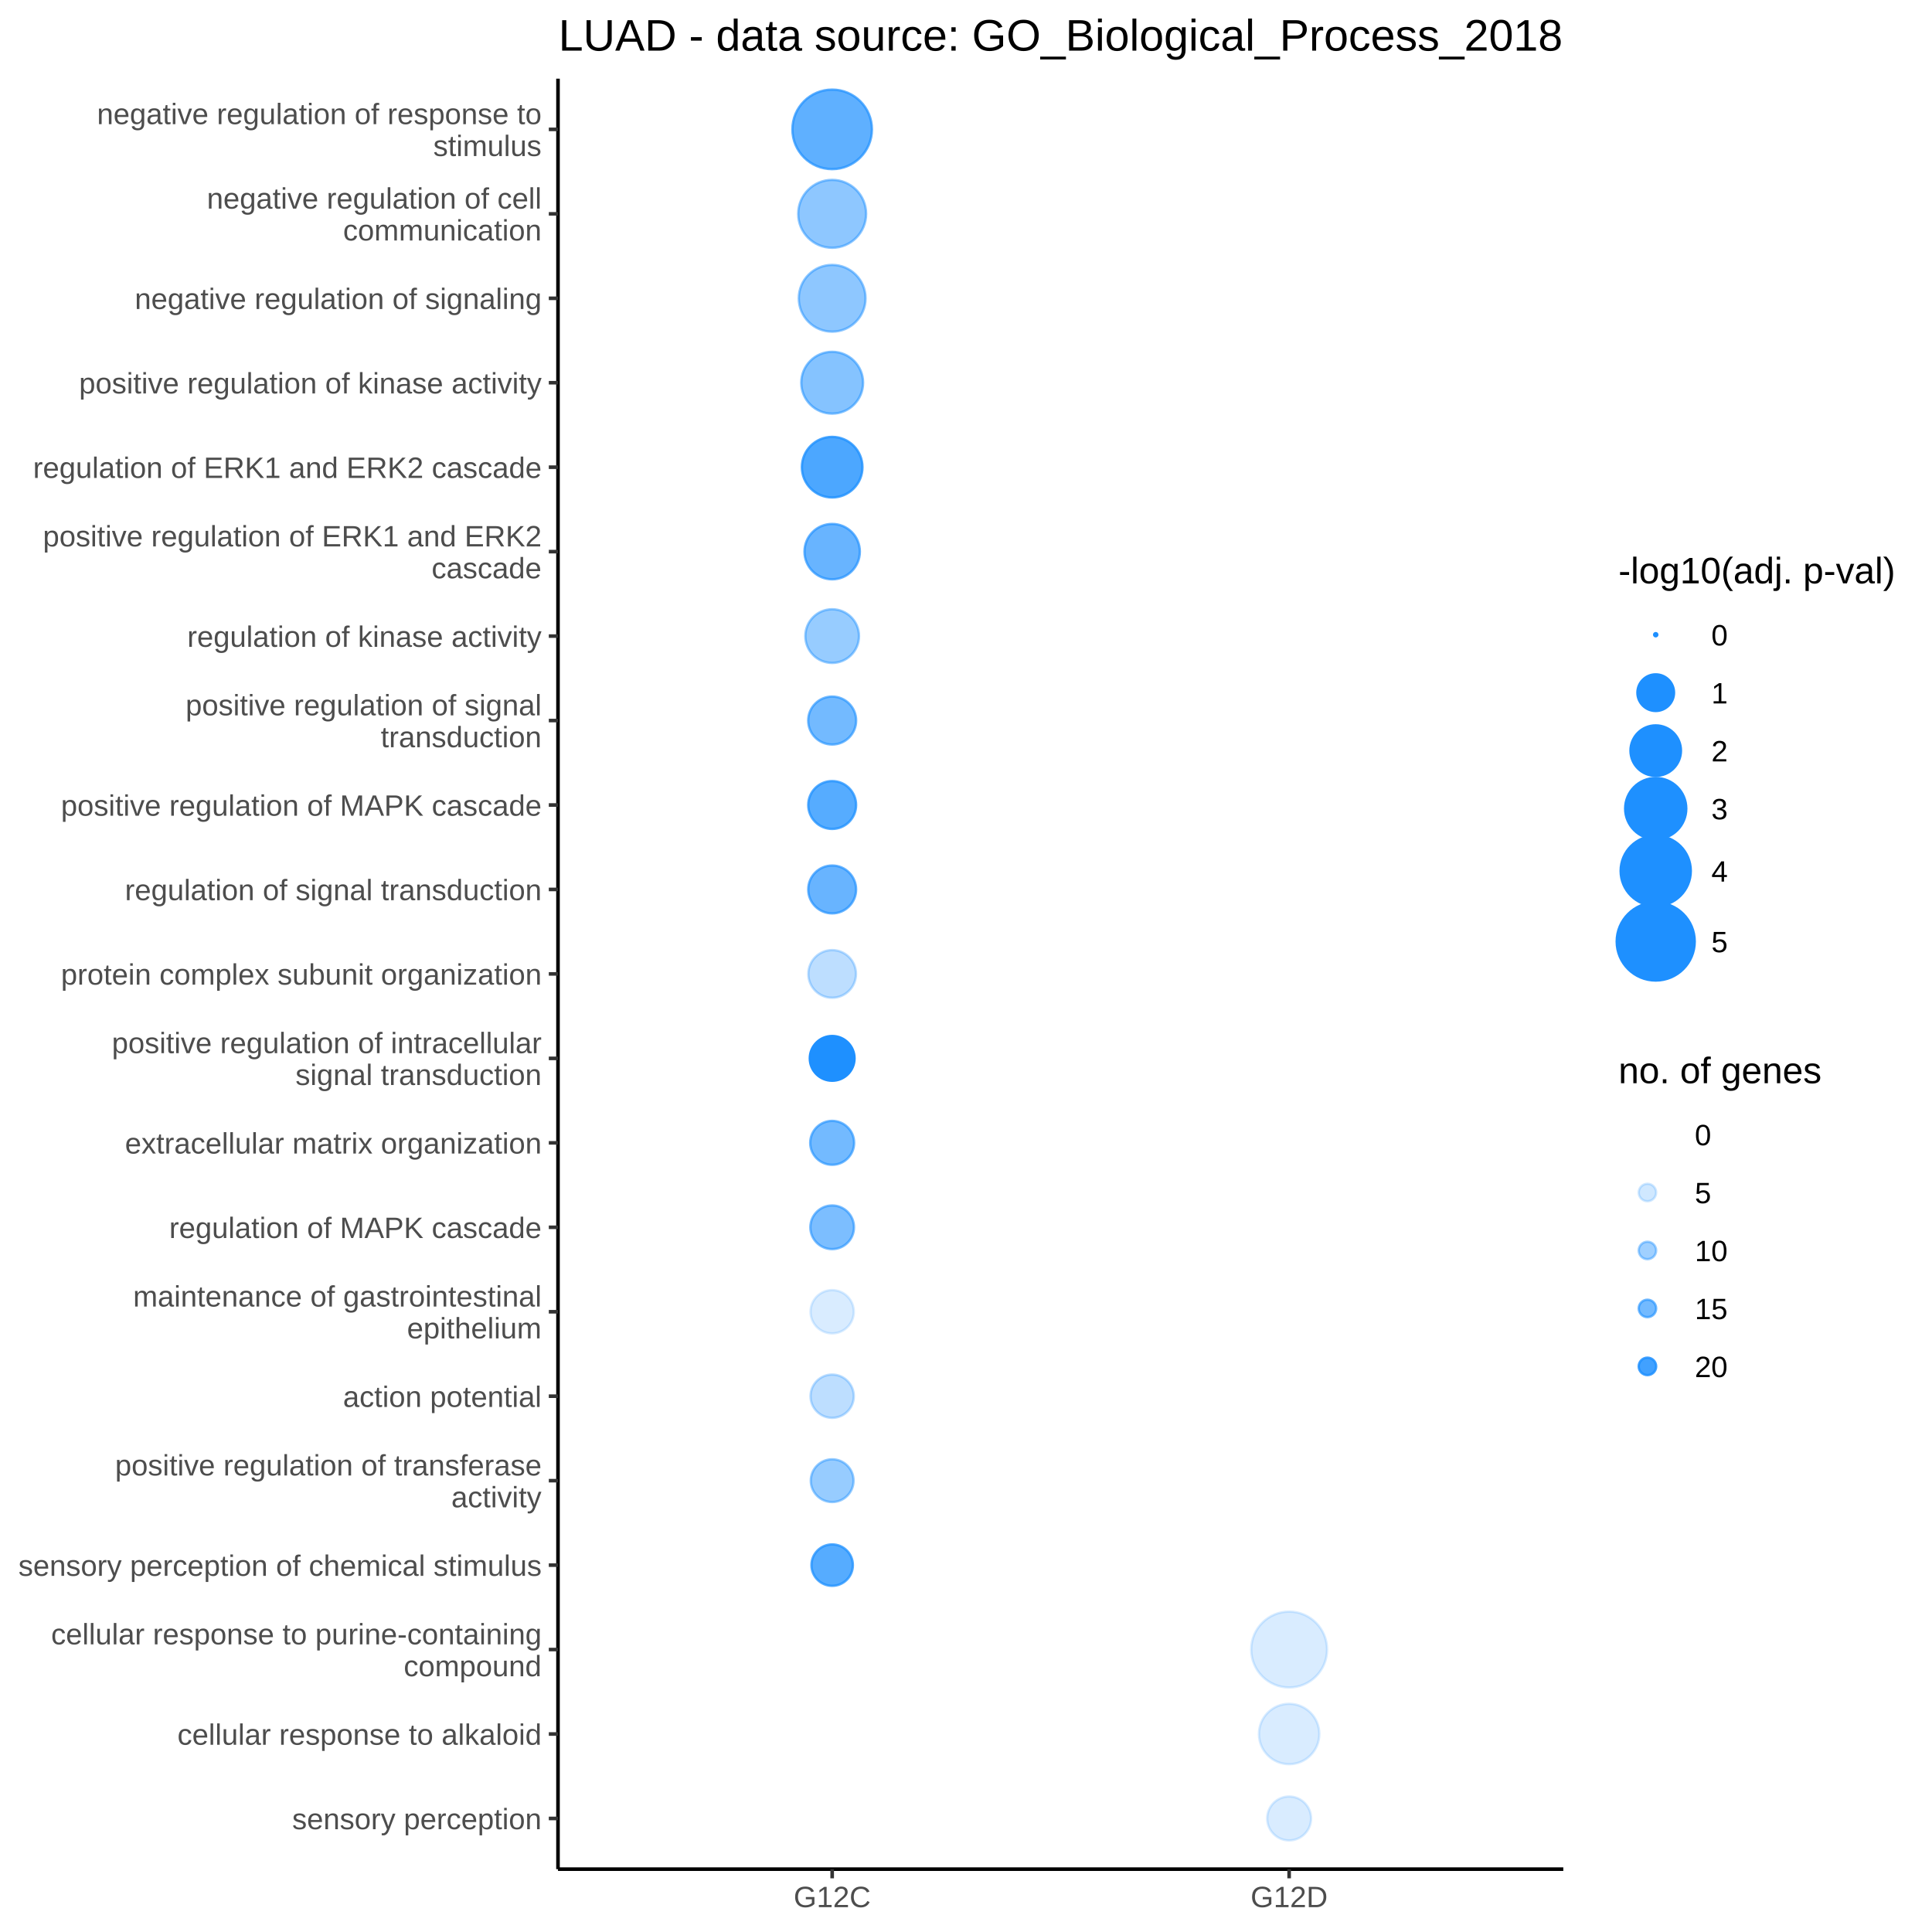
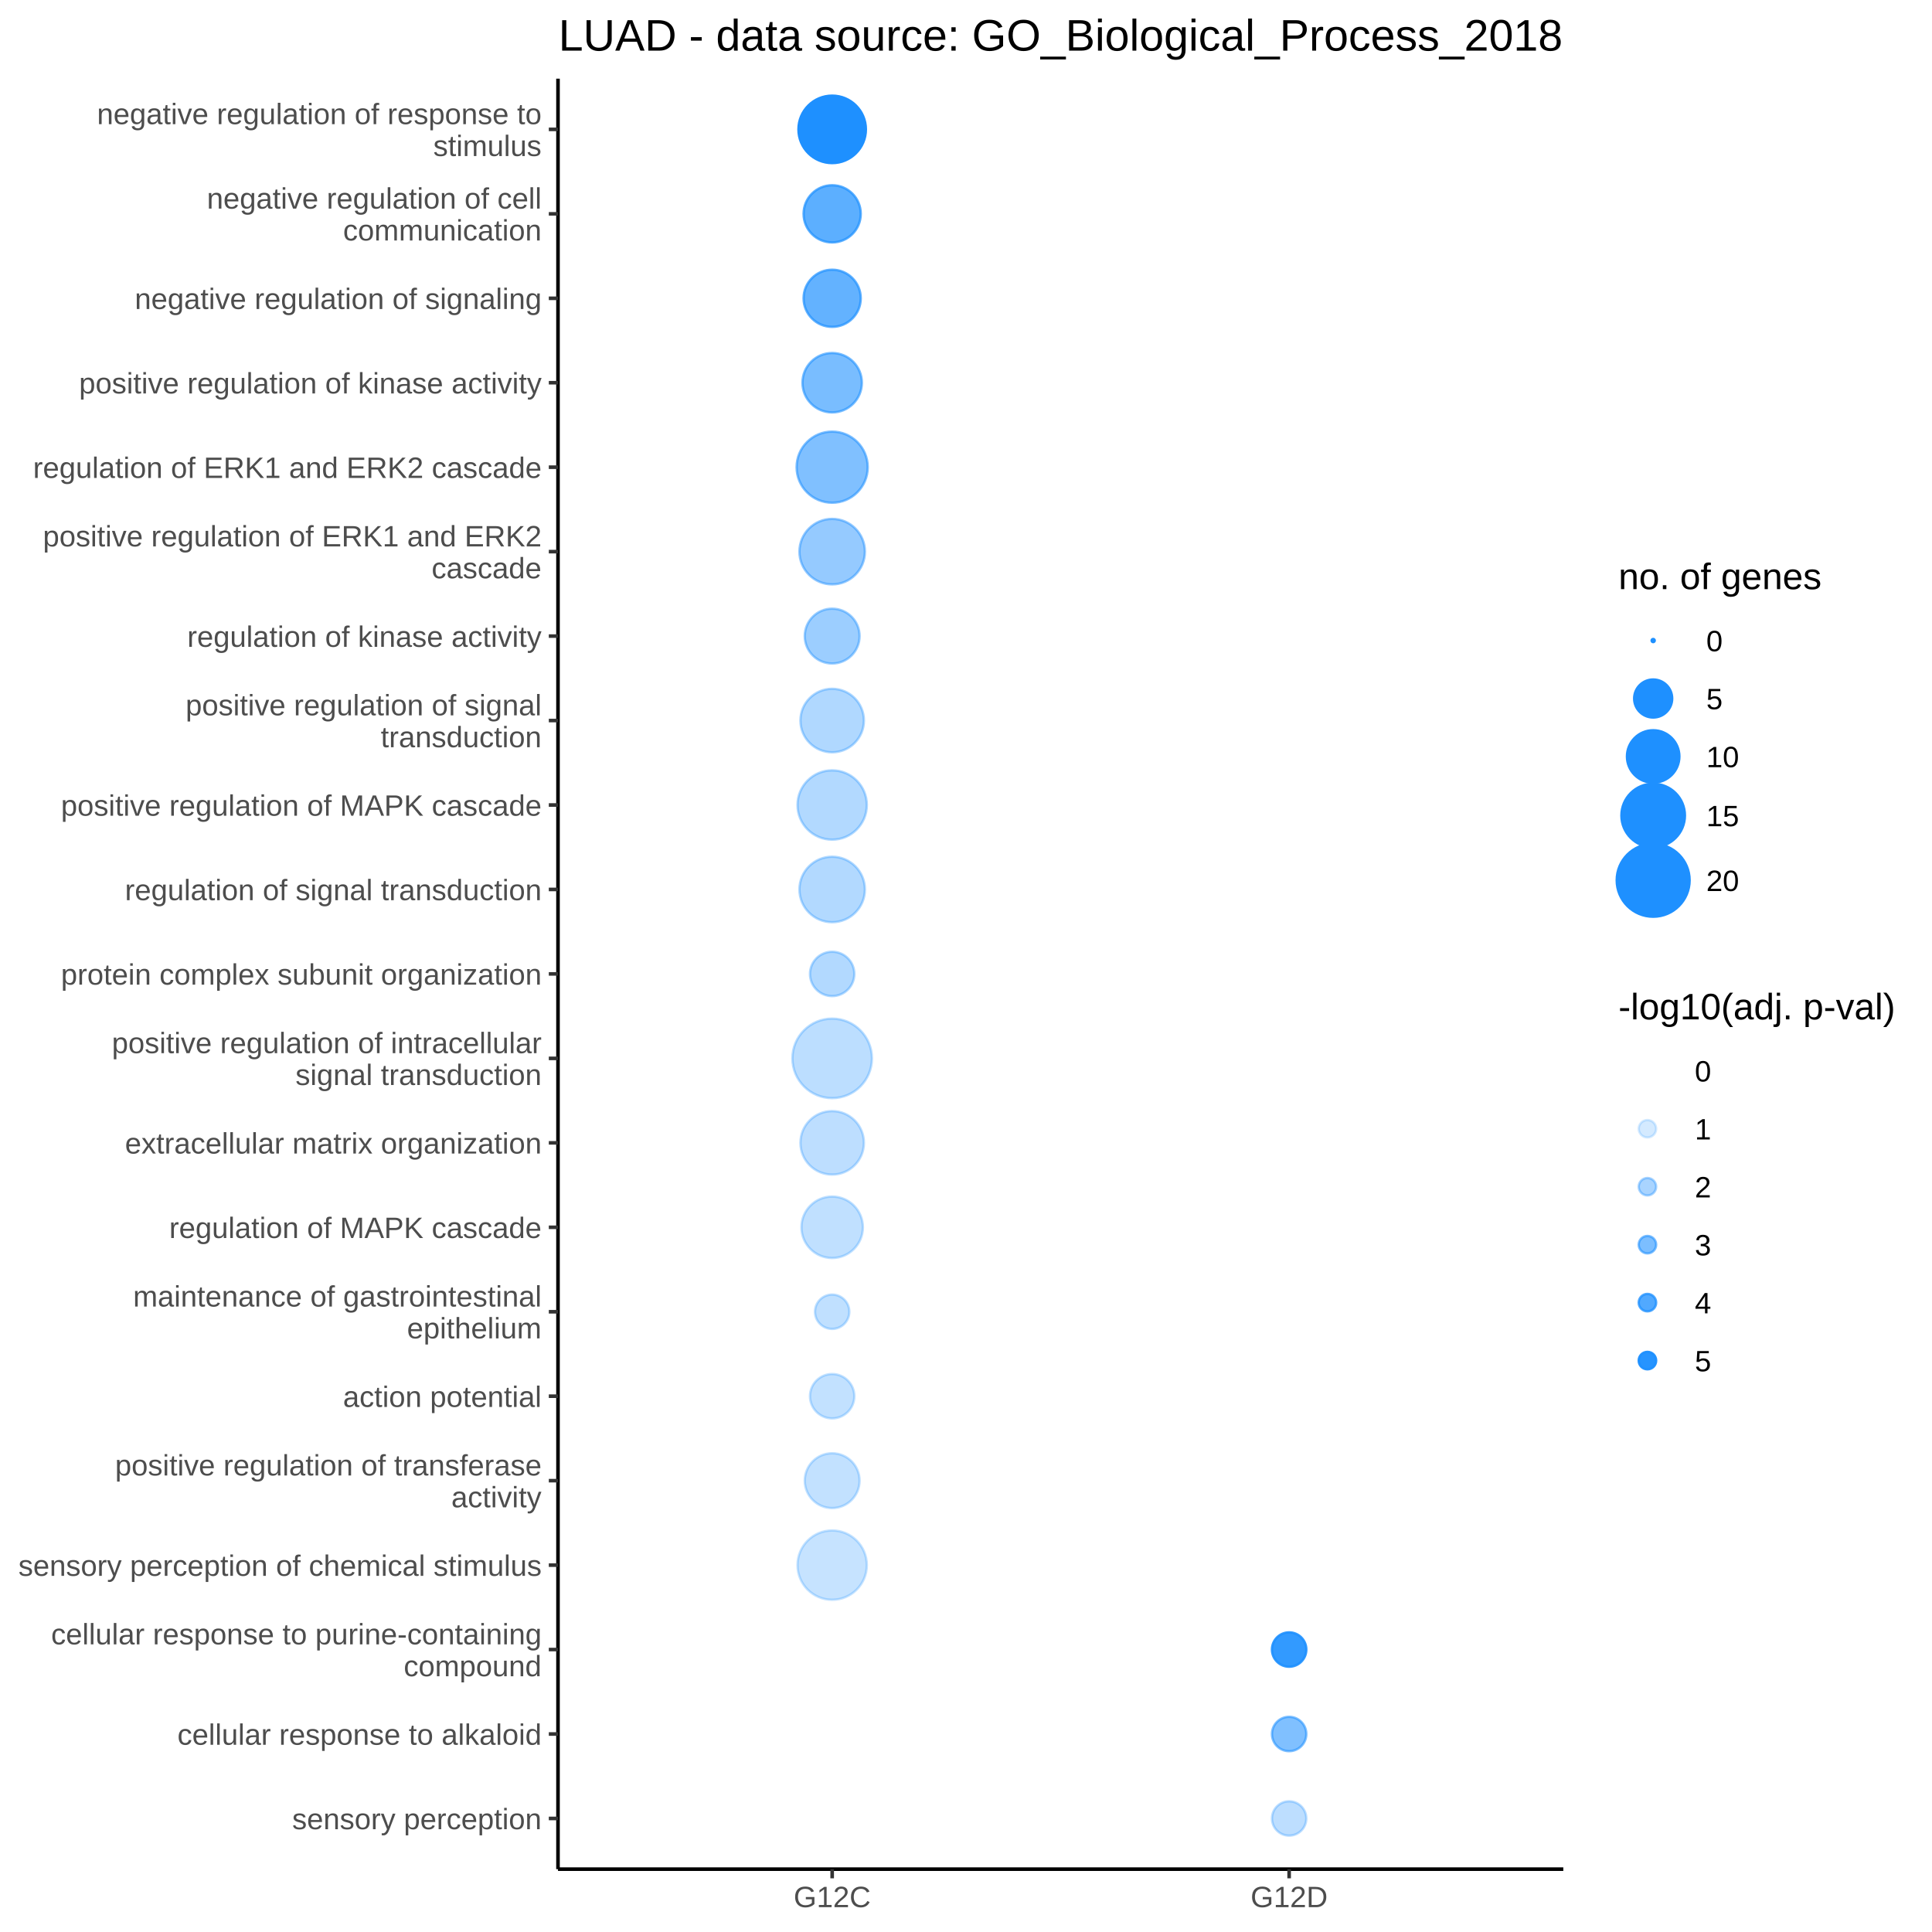
<svg xmlns="http://www.w3.org/2000/svg" viewBox="0 0 576.00 576.00">
  <defs>
    <style type="text/css">
    line, polyline, polygon, path, rect, circle {
      fill: none;
      stroke: #000000;
      stroke-linecap: round;
      stroke-linejoin: round;
      stroke-miterlimit: 10.00;
    }
  </style>
  </defs>
  <rect width="100%" height="100%" style="stroke: none; fill: #FFFFFF;" />
  <rect x="0.00" y="0.00" width="576.00" height="576.00" style="stroke-width: 1.07; stroke: #FFFFFF; fill: #FFFFFF;" />
  <defs>
    <clipPath id="cpMTY2LjM2fDQ2Ni4wOHw1NTcuMjZ8MjMuNDY=">
      <rect x="166.36" y="23.46" width="299.72" height="533.80" />
    </clipPath>
  </defs>
  <rect x="166.36" y="23.46" width="299.72" height="533.80" style="stroke-width: 1.07; stroke: none; fill: #FFFFFF;" clip-path="url(#cpMTY2LjM2fDQ2Ni4wOHw1NTcuMjZ8MjMuNDY=)" />
-   <circle cx="248.10" cy="416.26" r="4.84pt" style="stroke-width: 0.71; stroke: #1E90FF; stroke-opacity: 0.29; fill: #1E90FF; fill-opacity: 0.29;" clip-path="url(#cpMTY2LjM2fDQ2Ni4wOHw1NTcuMjZ8MjMuNDY=)" />
+   <circle cx="248.10" cy="416.26" r="4.96pt" style="stroke-width: 0.71; stroke: #1E90FF; stroke-opacity: 0.27; fill: #1E90FF; fill-opacity: 0.27;" clip-path="url(#cpMTY2LjM2fDQ2Ni4wOHw1NTcuMjZ8MjMuNDY=)" />
  <circle cx="248.10" cy="516.97" r="0.35pt" style="stroke-width: 0.71; stroke: none;" clip-path="url(#cpMTY2LjM2fDQ2Ni4wOHw1NTcuMjZ8MjMuNDY=)" />
  <circle cx="248.10" cy="491.79" r="0.35pt" style="stroke-width: 0.71; stroke: none;" clip-path="url(#cpMTY2LjM2fDQ2Ni4wOHw1NTcuMjZ8MjMuNDY=)" />
-   <circle cx="248.10" cy="340.72" r="4.91pt" style="stroke-width: 0.71; stroke: #1E90FF; stroke-opacity: 0.62; fill: #1E90FF; fill-opacity: 0.62;" clip-path="url(#cpMTY2LjM2fDQ2Ni4wOHw1NTcuMjZ8MjMuNDY=)" />
-   <circle cx="248.10" cy="391.08" r="4.84pt" style="stroke-width: 0.71; stroke: #1E90FF; stroke-opacity: 0.17; fill: #1E90FF; fill-opacity: 0.17;" clip-path="url(#cpMTY2LjM2fDQ2Ni4wOHw1NTcuMjZ8MjMuNDY=)" />
-   <circle cx="248.10" cy="63.75" r="7.59pt" style="stroke-width: 0.71; stroke: #1E90FF; stroke-opacity: 0.50; fill: #1E90FF; fill-opacity: 0.50;" clip-path="url(#cpMTY2LjM2fDQ2Ni4wOHw1NTcuMjZ8MjMuNDY=)" />
-   <circle cx="248.10" cy="38.57" r="8.89pt" style="stroke-width: 0.71; stroke: #1E90FF; stroke-opacity: 0.71; fill: #1E90FF; fill-opacity: 0.71;" clip-path="url(#cpMTY2LjM2fDQ2Ni4wOHw1NTcuMjZ8MjMuNDY=)" />
-   <circle cx="248.10" cy="88.93" r="7.46pt" style="stroke-width: 0.71; stroke: #1E90FF; stroke-opacity: 0.50; fill: #1E90FF; fill-opacity: 0.50;" clip-path="url(#cpMTY2LjM2fDQ2Ni4wOHw1NTcuMjZ8MjMuNDY=)" />
-   <circle cx="248.10" cy="164.46" r="6.19pt" style="stroke-width: 0.71; stroke: #1E90FF; stroke-opacity: 0.67; fill: #1E90FF; fill-opacity: 0.67;" clip-path="url(#cpMTY2LjM2fDQ2Ni4wOHw1NTcuMjZ8MjMuNDY=)" />
-   <circle cx="248.10" cy="315.54" r="5.00pt" style="stroke-width: 0.71; stroke: #1E90FF; fill: #1E90FF;" clip-path="url(#cpMTY2LjM2fDQ2Ni4wOHw1NTcuMjZ8MjMuNDY=)" />
-   <circle cx="248.10" cy="114.10" r="6.91pt" style="stroke-width: 0.71; stroke: #1E90FF; stroke-opacity: 0.54; fill: #1E90FF; fill-opacity: 0.54;" clip-path="url(#cpMTY2LjM2fDQ2Ni4wOHw1NTcuMjZ8MjMuNDY=)" />
-   <circle cx="248.10" cy="240.00" r="5.35pt" style="stroke-width: 0.71; stroke: #1E90FF; stroke-opacity: 0.75; fill: #1E90FF; fill-opacity: 0.75;" clip-path="url(#cpMTY2LjM2fDQ2Ni4wOHw1NTcuMjZ8MjMuNDY=)" />
-   <circle cx="248.10" cy="214.82" r="5.36pt" style="stroke-width: 0.71; stroke: #1E90FF; stroke-opacity: 0.62; fill: #1E90FF; fill-opacity: 0.62;" clip-path="url(#cpMTY2LjM2fDQ2Ni4wOHw1NTcuMjZ8MjMuNDY=)" />
-   <circle cx="248.10" cy="441.44" r="4.78pt" style="stroke-width: 0.71; stroke: #1E90FF; stroke-opacity: 0.46; fill: #1E90FF; fill-opacity: 0.46;" clip-path="url(#cpMTY2LjM2fDQ2Ni4wOHw1NTcuMjZ8MjMuNDY=)" />
-   <circle cx="248.10" cy="290.36" r="5.33pt" style="stroke-width: 0.71; stroke: #1E90FF; stroke-opacity: 0.29; fill: #1E90FF; fill-opacity: 0.29;" clip-path="url(#cpMTY2LjM2fDQ2Ni4wOHw1NTcuMjZ8MjMuNDY=)" />
-   <circle cx="248.10" cy="139.28" r="6.77pt" style="stroke-width: 0.71; stroke: #1E90FF; stroke-opacity: 0.79; fill: #1E90FF; fill-opacity: 0.79;" clip-path="url(#cpMTY2LjM2fDQ2Ni4wOHw1NTcuMjZ8MjMuNDY=)" />
-   <circle cx="248.10" cy="189.64" r="6.00pt" style="stroke-width: 0.71; stroke: #1E90FF; stroke-opacity: 0.46; fill: #1E90FF; fill-opacity: 0.46;" clip-path="url(#cpMTY2LjM2fDQ2Ni4wOHw1NTcuMjZ8MjMuNDY=)" />
-   <circle cx="248.10" cy="365.90" r="4.88pt" style="stroke-width: 0.71; stroke: #1E90FF; stroke-opacity: 0.58; fill: #1E90FF; fill-opacity: 0.58;" clip-path="url(#cpMTY2LjM2fDQ2Ni4wOHw1NTcuMjZ8MjMuNDY=)" />
-   <circle cx="248.10" cy="265.18" r="5.35pt" style="stroke-width: 0.71; stroke: #1E90FF; stroke-opacity: 0.67; fill: #1E90FF; fill-opacity: 0.67;" clip-path="url(#cpMTY2LjM2fDQ2Ni4wOHw1NTcuMjZ8MjMuNDY=)" />
+   <circle cx="248.10" cy="340.72" r="7.10pt" style="stroke-width: 0.71; stroke: #1E90FF; stroke-opacity: 0.29; fill: #1E90FF; fill-opacity: 0.29;" clip-path="url(#cpMTY2LjM2fDQ2Ni4wOHw1NTcuMjZ8MjMuNDY=)" />
+   <circle cx="248.10" cy="391.08" r="3.84pt" style="stroke-width: 0.71; stroke: #1E90FF; stroke-opacity: 0.28; fill: #1E90FF; fill-opacity: 0.28;" clip-path="url(#cpMTY2LjM2fDQ2Ni4wOHw1NTcuMjZ8MjMuNDY=)" />
+   <circle cx="248.10" cy="63.75" r="6.39pt" style="stroke-width: 0.71; stroke: #1E90FF; stroke-opacity: 0.72; fill: #1E90FF; fill-opacity: 0.72;" clip-path="url(#cpMTY2LjM2fDQ2Ni4wOHw1NTcuMjZ8MjMuNDY=)" />
+   <circle cx="248.10" cy="38.57" r="7.54pt" style="stroke-width: 0.71; stroke: #1E90FF; fill: #1E90FF;" clip-path="url(#cpMTY2LjM2fDQ2Ni4wOHw1NTcuMjZ8MjMuNDY=)" />
+   <circle cx="248.10" cy="88.93" r="6.39pt" style="stroke-width: 0.71; stroke: #1E90FF; stroke-opacity: 0.69; fill: #1E90FF; fill-opacity: 0.69;" clip-path="url(#cpMTY2LjM2fDQ2Ni4wOHw1NTcuMjZ8MjMuNDY=)" />
+   <circle cx="248.10" cy="164.46" r="7.32pt" style="stroke-width: 0.71; stroke: #1E90FF; stroke-opacity: 0.47; fill: #1E90FF; fill-opacity: 0.47;" clip-path="url(#cpMTY2LjM2fDQ2Ni4wOHw1NTcuMjZ8MjMuNDY=)" />
+   <circle cx="248.10" cy="315.54" r="8.89pt" style="stroke-width: 0.71; stroke: #1E90FF; stroke-opacity: 0.30; fill: #1E90FF; fill-opacity: 0.30;" clip-path="url(#cpMTY2LjM2fDQ2Ni4wOHw1NTcuMjZ8MjMuNDY=)" />
+   <circle cx="248.10" cy="114.10" r="6.64pt" style="stroke-width: 0.71; stroke: #1E90FF; stroke-opacity: 0.59; fill: #1E90FF; fill-opacity: 0.59;" clip-path="url(#cpMTY2LjM2fDQ2Ni4wOHw1NTcuMjZ8MjMuNDY=)" />
+   <circle cx="248.10" cy="240.00" r="7.75pt" style="stroke-width: 0.71; stroke: #1E90FF; stroke-opacity: 0.34; fill: #1E90FF; fill-opacity: 0.34;" clip-path="url(#cpMTY2LjM2fDQ2Ni4wOHw1NTcuMjZ8MjMuNDY=)" />
+   <circle cx="248.10" cy="214.82" r="7.10pt" style="stroke-width: 0.71; stroke: #1E90FF; stroke-opacity: 0.35; fill: #1E90FF; fill-opacity: 0.35;" clip-path="url(#cpMTY2LjM2fDQ2Ni4wOHw1NTcuMjZ8MjMuNDY=)" />
+   <circle cx="248.10" cy="441.44" r="6.13pt" style="stroke-width: 0.71; stroke: #1E90FF; stroke-opacity: 0.27; fill: #1E90FF; fill-opacity: 0.27;" clip-path="url(#cpMTY2LjM2fDQ2Ni4wOHw1NTcuMjZ8MjMuNDY=)" />
+   <circle cx="248.10" cy="290.36" r="4.96pt" style="stroke-width: 0.71; stroke: #1E90FF; stroke-opacity: 0.34; fill: #1E90FF; fill-opacity: 0.34;" clip-path="url(#cpMTY2LjM2fDQ2Ni4wOHw1NTcuMjZ8MjMuNDY=)" />
+   <circle cx="248.10" cy="139.28" r="7.95pt" style="stroke-width: 0.71; stroke: #1E90FF; stroke-opacity: 0.56; fill: #1E90FF; fill-opacity: 0.56;" clip-path="url(#cpMTY2LjM2fDQ2Ni4wOHw1NTcuMjZ8MjMuNDY=)" />
+   <circle cx="248.10" cy="189.64" r="6.13pt" style="stroke-width: 0.71; stroke: #1E90FF; stroke-opacity: 0.44; fill: #1E90FF; fill-opacity: 0.44;" clip-path="url(#cpMTY2LjM2fDQ2Ni4wOHw1NTcuMjZ8MjMuNDY=)" />
+   <circle cx="248.10" cy="365.90" r="6.87pt" style="stroke-width: 0.71; stroke: #1E90FF; stroke-opacity: 0.28; fill: #1E90FF; fill-opacity: 0.28;" clip-path="url(#cpMTY2LjM2fDQ2Ni4wOHw1NTcuMjZ8MjMuNDY=)" />
+   <circle cx="248.10" cy="265.18" r="7.32pt" style="stroke-width: 0.71; stroke: #1E90FF; stroke-opacity: 0.34; fill: #1E90FF; fill-opacity: 0.34;" clip-path="url(#cpMTY2LjM2fDQ2Ni4wOHw1NTcuMjZ8MjMuNDY=)" />
  <circle cx="248.10" cy="542.15" r="0.35pt" style="stroke-width: 0.71; stroke: none;" clip-path="url(#cpMTY2LjM2fDQ2Ni4wOHw1NTcuMjZ8MjMuNDY=)" />
-   <circle cx="248.10" cy="466.62" r="4.63pt" style="stroke-width: 0.71; stroke: #1E90FF; stroke-opacity: 0.75; fill: #1E90FF; fill-opacity: 0.75;" clip-path="url(#cpMTY2LjM2fDQ2Ni4wOHw1NTcuMjZ8MjMuNDY=)" />
+   <circle cx="248.10" cy="466.62" r="7.75pt" style="stroke-width: 0.71; stroke: #1E90FF; stroke-opacity: 0.25; fill: #1E90FF; fill-opacity: 0.25;" clip-path="url(#cpMTY2LjM2fDQ2Ni4wOHw1NTcuMjZ8MjMuNDY=)" />
  <circle cx="384.34" cy="416.26" r="0.35pt" style="stroke-width: 0.71; stroke: none;" clip-path="url(#cpMTY2LjM2fDQ2Ni4wOHw1NTcuMjZ8MjMuNDY=)" />
-   <circle cx="384.34" cy="516.97" r="6.75pt" style="stroke-width: 0.71; stroke: #1E90FF; stroke-opacity: 0.17; fill: #1E90FF; fill-opacity: 0.17;" clip-path="url(#cpMTY2LjM2fDQ2Ni4wOHw1NTcuMjZ8MjMuNDY=)" />
-   <circle cx="384.34" cy="491.79" r="8.48pt" style="stroke-width: 0.71; stroke: #1E90FF; stroke-opacity: 0.17; fill: #1E90FF; fill-opacity: 0.17;" clip-path="url(#cpMTY2LjM2fDQ2Ni4wOHw1NTcuMjZ8MjMuNDY=)" />
+   <circle cx="384.34" cy="516.97" r="3.84pt" style="stroke-width: 0.71; stroke: #1E90FF; stroke-opacity: 0.56; fill: #1E90FF; fill-opacity: 0.56;" clip-path="url(#cpMTY2LjM2fDQ2Ni4wOHw1NTcuMjZ8MjMuNDY=)" />
+   <circle cx="384.34" cy="491.79" r="3.84pt" style="stroke-width: 0.71; stroke: #1E90FF; stroke-opacity: 0.91; fill: #1E90FF; fill-opacity: 0.91;" clip-path="url(#cpMTY2LjM2fDQ2Ni4wOHw1NTcuMjZ8MjMuNDY=)" />
  <circle cx="384.34" cy="340.72" r="0.35pt" style="stroke-width: 0.71; stroke: none;" clip-path="url(#cpMTY2LjM2fDQ2Ni4wOHw1NTcuMjZ8MjMuNDY=)" />
  <circle cx="384.34" cy="391.08" r="0.35pt" style="stroke-width: 0.71; stroke: none;" clip-path="url(#cpMTY2LjM2fDQ2Ni4wOHw1NTcuMjZ8MjMuNDY=)" />
  <circle cx="384.34" cy="63.75" r="0.35pt" style="stroke-width: 0.71; stroke: none;" clip-path="url(#cpMTY2LjM2fDQ2Ni4wOHw1NTcuMjZ8MjMuNDY=)" />
  <circle cx="384.34" cy="38.57" r="0.35pt" style="stroke-width: 0.71; stroke: none;" clip-path="url(#cpMTY2LjM2fDQ2Ni4wOHw1NTcuMjZ8MjMuNDY=)" />
  <circle cx="384.34" cy="88.93" r="0.35pt" style="stroke-width: 0.71; stroke: none;" clip-path="url(#cpMTY2LjM2fDQ2Ni4wOHw1NTcuMjZ8MjMuNDY=)" />
  <circle cx="384.34" cy="164.46" r="0.35pt" style="stroke-width: 0.71; stroke: none;" clip-path="url(#cpMTY2LjM2fDQ2Ni4wOHw1NTcuMjZ8MjMuNDY=)" />
  <circle cx="384.34" cy="315.54" r="0.35pt" style="stroke-width: 0.71; stroke: none;" clip-path="url(#cpMTY2LjM2fDQ2Ni4wOHw1NTcuMjZ8MjMuNDY=)" />
  <circle cx="384.34" cy="114.10" r="0.35pt" style="stroke-width: 0.71; stroke: none;" clip-path="url(#cpMTY2LjM2fDQ2Ni4wOHw1NTcuMjZ8MjMuNDY=)" />
  <circle cx="384.34" cy="240.00" r="0.35pt" style="stroke-width: 0.71; stroke: none;" clip-path="url(#cpMTY2LjM2fDQ2Ni4wOHw1NTcuMjZ8MjMuNDY=)" />
  <circle cx="384.34" cy="214.82" r="0.35pt" style="stroke-width: 0.71; stroke: none;" clip-path="url(#cpMTY2LjM2fDQ2Ni4wOHw1NTcuMjZ8MjMuNDY=)" />
  <circle cx="384.34" cy="441.44" r="0.35pt" style="stroke-width: 0.71; stroke: none;" clip-path="url(#cpMTY2LjM2fDQ2Ni4wOHw1NTcuMjZ8MjMuNDY=)" />
  <circle cx="384.34" cy="290.36" r="0.35pt" style="stroke-width: 0.71; stroke: none;" clip-path="url(#cpMTY2LjM2fDQ2Ni4wOHw1NTcuMjZ8MjMuNDY=)" />
  <circle cx="384.34" cy="139.28" r="0.35pt" style="stroke-width: 0.71; stroke: none;" clip-path="url(#cpMTY2LjM2fDQ2Ni4wOHw1NTcuMjZ8MjMuNDY=)" />
  <circle cx="384.34" cy="189.64" r="0.35pt" style="stroke-width: 0.71; stroke: none;" clip-path="url(#cpMTY2LjM2fDQ2Ni4wOHw1NTcuMjZ8MjMuNDY=)" />
  <circle cx="384.34" cy="365.90" r="0.35pt" style="stroke-width: 0.71; stroke: none;" clip-path="url(#cpMTY2LjM2fDQ2Ni4wOHw1NTcuMjZ8MjMuNDY=)" />
  <circle cx="384.34" cy="265.18" r="0.35pt" style="stroke-width: 0.71; stroke: none;" clip-path="url(#cpMTY2LjM2fDQ2Ni4wOHw1NTcuMjZ8MjMuNDY=)" />
-   <circle cx="384.34" cy="542.15" r="4.91pt" style="stroke-width: 0.71; stroke: #1E90FF; stroke-opacity: 0.17; fill: #1E90FF; fill-opacity: 0.17;" clip-path="url(#cpMTY2LjM2fDQ2Ni4wOHw1NTcuMjZ8MjMuNDY=)" />
+   <circle cx="384.34" cy="542.15" r="3.84pt" style="stroke-width: 0.71; stroke: #1E90FF; stroke-opacity: 0.29; fill: #1E90FF; fill-opacity: 0.29;" clip-path="url(#cpMTY2LjM2fDQ2Ni4wOHw1NTcuMjZ8MjMuNDY=)" />
  <circle cx="384.34" cy="466.62" r="0.35pt" style="stroke-width: 0.71; stroke: none;" clip-path="url(#cpMTY2LjM2fDQ2Ni4wOHw1NTcuMjZ8MjMuNDY=)" />
  <defs>
    <clipPath id="cpMC4wMHw1NzYuMDB8NTc2LjAwfDAuMDA=">
      <rect x="0.00" y="0.00" width="576.00" height="576.00" />
    </clipPath>
  </defs>
  <polyline points="166.36,557.26 166.36,23.46 " style="stroke-width: 1.07; stroke-linecap: butt;" clip-path="url(#cpMC4wMHw1NzYuMDB8NTc2LjAwfDAuMDA=)" />
  <g clip-path="url(#cpMC4wMHw1NzYuMDB8NTc2LjAwfDAuMDA=)">
    <text x="87.11" y="545.36" style="font-size: 8.80px; fill: #4D4D4D; font-family: Arial;" textLength="74.32px" lengthAdjust="spacingAndGlyphs">sensory perception</text>
  </g>
  <g clip-path="url(#cpMC4wMHw1NzYuMDB8NTc2LjAwfDAuMDA=)">
    <text x="52.89" y="520.18" style="font-size: 8.80px; fill: #4D4D4D; font-family: Arial;" textLength="108.54px" lengthAdjust="spacingAndGlyphs">cellular response to alkaloid</text>
  </g>
  <g clip-path="url(#cpMC4wMHw1NzYuMDB8NTc2LjAwfDAuMDA=)">
    <text x="15.24" y="490.25" style="font-size: 8.80px; fill: #4D4D4D; font-family: Arial;" textLength="146.19px" lengthAdjust="spacingAndGlyphs">cellular response to purine-containing</text>
  </g>
  <g clip-path="url(#cpMC4wMHw1NzYuMDB8NTc2LjAwfDAuMDA=)">
    <text x="120.36" y="499.75" style="font-size: 8.80px; fill: #4D4D4D; font-family: Arial;" textLength="41.07px" lengthAdjust="spacingAndGlyphs">compound</text>
  </g>
  <g clip-path="url(#cpMC4wMHw1NzYuMDB8NTc2LjAwfDAuMDA=)">
    <text x="5.48" y="469.82" style="font-size: 8.80px; fill: #4D4D4D; font-family: Arial;" textLength="155.95px" lengthAdjust="spacingAndGlyphs">sensory perception of chemical stimulus</text>
  </g>
  <g clip-path="url(#cpMC4wMHw1NzYuMDB8NTc2LjAwfDAuMDA=)">
    <text x="34.31" y="439.89" style="font-size: 8.80px; fill: #4D4D4D; font-family: Arial;" textLength="127.12px" lengthAdjust="spacingAndGlyphs">positive regulation of transferase</text>
  </g>
  <g clip-path="url(#cpMC4wMHw1NzYuMDB8NTc2LjAwfDAuMDA=)">
    <text x="134.55" y="449.39" style="font-size: 8.80px; fill: #4D4D4D; font-family: Arial;" textLength="26.88px" lengthAdjust="spacingAndGlyphs">activity</text>
  </g>
  <g clip-path="url(#cpMC4wMHw1NzYuMDB8NTc2LjAwfDAuMDA=)">
    <text x="102.26" y="419.46" style="font-size: 8.80px; fill: #4D4D4D; font-family: Arial;" textLength="59.17px" lengthAdjust="spacingAndGlyphs">action potential</text>
  </g>
  <g clip-path="url(#cpMC4wMHw1NzYuMDB8NTc2LjAwfDAuMDA=)">
    <text x="39.68" y="389.53" style="font-size: 8.80px; fill: #4D4D4D; font-family: Arial;" textLength="121.75px" lengthAdjust="spacingAndGlyphs">maintenance of gastrointestinal</text>
  </g>
  <g clip-path="url(#cpMC4wMHw1NzYuMDB8NTc2LjAwfDAuMDA=)">
    <text x="121.34" y="399.03" style="font-size: 8.80px; fill: #4D4D4D; font-family: Arial;" textLength="40.09px" lengthAdjust="spacingAndGlyphs">epithelium</text>
  </g>
  <g clip-path="url(#cpMC4wMHw1NzYuMDB8NTc2LjAwfDAuMDA=)">
    <text x="50.44" y="369.10" style="font-size: 8.80px; fill: #4D4D4D; font-family: Arial;" textLength="110.99px" lengthAdjust="spacingAndGlyphs">regulation of MAPK cascade</text>
  </g>
  <g clip-path="url(#cpMC4wMHw1NzYuMDB8NTc2LjAwfDAuMDA=)">
    <text x="37.26" y="343.92" style="font-size: 8.80px; fill: #4D4D4D; font-family: Arial;" textLength="124.17px" lengthAdjust="spacingAndGlyphs">extracellular matrix organization</text>
  </g>
  <g clip-path="url(#cpMC4wMHw1NzYuMDB8NTc2LjAwfDAuMDA=)">
    <text x="33.34" y="313.99" style="font-size: 8.80px; fill: #4D4D4D; font-family: Arial;" textLength="128.09px" lengthAdjust="spacingAndGlyphs">positive regulation of intracellular</text>
  </g>
  <g clip-path="url(#cpMC4wMHw1NzYuMDB8NTc2LjAwfDAuMDA=)">
    <text x="88.09" y="323.49" style="font-size: 8.80px; fill: #4D4D4D; font-family: Arial;" textLength="73.34px" lengthAdjust="spacingAndGlyphs">signal transduction</text>
  </g>
  <g clip-path="url(#cpMC4wMHw1NzYuMDB8NTc2LjAwfDAuMDA=)">
    <text x="18.17" y="293.56" style="font-size: 8.80px; fill: #4D4D4D; font-family: Arial;" textLength="143.26px" lengthAdjust="spacingAndGlyphs">protein complex subunit organization</text>
  </g>
  <g clip-path="url(#cpMC4wMHw1NzYuMDB8NTc2LjAwfDAuMDA=)">
    <text x="37.24" y="268.38" style="font-size: 8.80px; fill: #4D4D4D; font-family: Arial;" textLength="124.20px" lengthAdjust="spacingAndGlyphs">regulation of signal transduction</text>
  </g>
  <g clip-path="url(#cpMC4wMHw1NzYuMDB8NTc2LjAwfDAuMDA=)">
    <text x="18.17" y="243.20" style="font-size: 8.80px; fill: #4D4D4D; font-family: Arial;" textLength="143.26px" lengthAdjust="spacingAndGlyphs">positive regulation of MAPK cascade</text>
  </g>
  <g clip-path="url(#cpMC4wMHw1NzYuMDB8NTc2LjAwfDAuMDA=)">
    <text x="55.33" y="213.27" style="font-size: 8.80px; fill: #4D4D4D; font-family: Arial;" textLength="106.10px" lengthAdjust="spacingAndGlyphs">positive regulation of signal</text>
  </g>
  <g clip-path="url(#cpMC4wMHw1NzYuMDB8NTc2LjAwfDAuMDA=)">
    <text x="113.51" y="222.78" style="font-size: 8.80px; fill: #4D4D4D; font-family: Arial;" textLength="47.92px" lengthAdjust="spacingAndGlyphs">transduction</text>
  </g>
  <g clip-path="url(#cpMC4wMHw1NzYuMDB8NTc2LjAwfDAuMDA=)">
    <text x="55.82" y="192.85" style="font-size: 8.80px; fill: #4D4D4D; font-family: Arial;" textLength="105.61px" lengthAdjust="spacingAndGlyphs">regulation of kinase activity</text>
  </g>
  <g clip-path="url(#cpMC4wMHw1NzYuMDB8NTc2LjAwfDAuMDA=)">
    <text x="12.79" y="162.91" style="font-size: 8.80px; fill: #4D4D4D; font-family: Arial;" textLength="148.64px" lengthAdjust="spacingAndGlyphs">positive regulation of ERK1 and ERK2</text>
  </g>
  <g clip-path="url(#cpMC4wMHw1NzYuMDB8NTc2LjAwfDAuMDA=)">
    <text x="128.67" y="172.42" style="font-size: 8.80px; fill: #4D4D4D; font-family: Arial;" textLength="32.76px" lengthAdjust="spacingAndGlyphs">cascade</text>
  </g>
  <g clip-path="url(#cpMC4wMHw1NzYuMDB8NTc2LjAwfDAuMDA=)">
    <text x="9.85" y="142.49" style="font-size: 8.80px; fill: #4D4D4D; font-family: Arial;" textLength="151.58px" lengthAdjust="spacingAndGlyphs">regulation of ERK1 and ERK2 cascade</text>
  </g>
  <g clip-path="url(#cpMC4wMHw1NzYuMDB8NTc2LjAwfDAuMDA=)">
    <text x="23.56" y="117.31" style="font-size: 8.80px; fill: #4D4D4D; font-family: Arial;" textLength="137.87px" lengthAdjust="spacingAndGlyphs">positive regulation of kinase activity</text>
  </g>
  <g clip-path="url(#cpMC4wMHw1NzYuMDB8NTc2LjAwfDAuMDA=)">
    <text x="40.17" y="92.13" style="font-size: 8.80px; fill: #4D4D4D; font-family: Arial;" textLength="121.27px" lengthAdjust="spacingAndGlyphs">negative regulation of signaling</text>
  </g>
  <g clip-path="url(#cpMC4wMHw1NzYuMDB8NTc2LjAwfDAuMDA=)">
    <text x="61.68" y="62.20" style="font-size: 8.80px; fill: #4D4D4D; font-family: Arial;" textLength="99.75px" lengthAdjust="spacingAndGlyphs">negative regulation of cell</text>
  </g>
  <g clip-path="url(#cpMC4wMHw1NzYuMDB8NTc2LjAwfDAuMDA=)">
    <text x="102.28" y="71.70" style="font-size: 8.80px; fill: #4D4D4D; font-family: Arial;" textLength="59.15px" lengthAdjust="spacingAndGlyphs">communication</text>
  </g>
  <g clip-path="url(#cpMC4wMHw1NzYuMDB8NTc2LjAwfDAuMDA=)">
    <text x="28.91" y="37.02" style="font-size: 8.80px; fill: #4D4D4D; font-family: Arial;" textLength="132.52px" lengthAdjust="spacingAndGlyphs">negative regulation of response to</text>
  </g>
  <g clip-path="url(#cpMC4wMHw1NzYuMDB8NTc2LjAwfDAuMDA=)">
    <text x="129.17" y="46.52" style="font-size: 8.80px; fill: #4D4D4D; font-family: Arial;" textLength="32.26px" lengthAdjust="spacingAndGlyphs">stimulus</text>
  </g>
  <polyline points="163.62,542.15 166.36,542.15 " style="stroke-width: 1.07; stroke: #333333; stroke-linecap: butt;" clip-path="url(#cpMC4wMHw1NzYuMDB8NTc2LjAwfDAuMDA=)" />
  <polyline points="163.62,516.97 166.36,516.97 " style="stroke-width: 1.07; stroke: #333333; stroke-linecap: butt;" clip-path="url(#cpMC4wMHw1NzYuMDB8NTc2LjAwfDAuMDA=)" />
  <polyline points="163.62,491.79 166.36,491.79 " style="stroke-width: 1.07; stroke: #333333; stroke-linecap: butt;" clip-path="url(#cpMC4wMHw1NzYuMDB8NTc2LjAwfDAuMDA=)" />
  <polyline points="163.62,466.62 166.36,466.62 " style="stroke-width: 1.07; stroke: #333333; stroke-linecap: butt;" clip-path="url(#cpMC4wMHw1NzYuMDB8NTc2LjAwfDAuMDA=)" />
  <polyline points="163.62,441.44 166.36,441.44 " style="stroke-width: 1.07; stroke: #333333; stroke-linecap: butt;" clip-path="url(#cpMC4wMHw1NzYuMDB8NTc2LjAwfDAuMDA=)" />
  <polyline points="163.62,416.26 166.36,416.26 " style="stroke-width: 1.07; stroke: #333333; stroke-linecap: butt;" clip-path="url(#cpMC4wMHw1NzYuMDB8NTc2LjAwfDAuMDA=)" />
  <polyline points="163.62,391.08 166.36,391.08 " style="stroke-width: 1.07; stroke: #333333; stroke-linecap: butt;" clip-path="url(#cpMC4wMHw1NzYuMDB8NTc2LjAwfDAuMDA=)" />
  <polyline points="163.62,365.90 166.36,365.90 " style="stroke-width: 1.07; stroke: #333333; stroke-linecap: butt;" clip-path="url(#cpMC4wMHw1NzYuMDB8NTc2LjAwfDAuMDA=)" />
  <polyline points="163.62,340.72 166.36,340.72 " style="stroke-width: 1.07; stroke: #333333; stroke-linecap: butt;" clip-path="url(#cpMC4wMHw1NzYuMDB8NTc2LjAwfDAuMDA=)" />
  <polyline points="163.62,315.54 166.36,315.54 " style="stroke-width: 1.07; stroke: #333333; stroke-linecap: butt;" clip-path="url(#cpMC4wMHw1NzYuMDB8NTc2LjAwfDAuMDA=)" />
  <polyline points="163.62,290.36 166.36,290.36 " style="stroke-width: 1.07; stroke: #333333; stroke-linecap: butt;" clip-path="url(#cpMC4wMHw1NzYuMDB8NTc2LjAwfDAuMDA=)" />
  <polyline points="163.62,265.18 166.36,265.18 " style="stroke-width: 1.07; stroke: #333333; stroke-linecap: butt;" clip-path="url(#cpMC4wMHw1NzYuMDB8NTc2LjAwfDAuMDA=)" />
  <polyline points="163.62,240.00 166.36,240.00 " style="stroke-width: 1.07; stroke: #333333; stroke-linecap: butt;" clip-path="url(#cpMC4wMHw1NzYuMDB8NTc2LjAwfDAuMDA=)" />
  <polyline points="163.62,214.82 166.36,214.82 " style="stroke-width: 1.07; stroke: #333333; stroke-linecap: butt;" clip-path="url(#cpMC4wMHw1NzYuMDB8NTc2LjAwfDAuMDA=)" />
  <polyline points="163.62,189.64 166.36,189.64 " style="stroke-width: 1.07; stroke: #333333; stroke-linecap: butt;" clip-path="url(#cpMC4wMHw1NzYuMDB8NTc2LjAwfDAuMDA=)" />
  <polyline points="163.62,164.46 166.36,164.46 " style="stroke-width: 1.07; stroke: #333333; stroke-linecap: butt;" clip-path="url(#cpMC4wMHw1NzYuMDB8NTc2LjAwfDAuMDA=)" />
  <polyline points="163.62,139.28 166.36,139.28 " style="stroke-width: 1.07; stroke: #333333; stroke-linecap: butt;" clip-path="url(#cpMC4wMHw1NzYuMDB8NTc2LjAwfDAuMDA=)" />
  <polyline points="163.62,114.10 166.36,114.10 " style="stroke-width: 1.07; stroke: #333333; stroke-linecap: butt;" clip-path="url(#cpMC4wMHw1NzYuMDB8NTc2LjAwfDAuMDA=)" />
  <polyline points="163.62,88.93 166.36,88.93 " style="stroke-width: 1.07; stroke: #333333; stroke-linecap: butt;" clip-path="url(#cpMC4wMHw1NzYuMDB8NTc2LjAwfDAuMDA=)" />
  <polyline points="163.62,63.75 166.36,63.75 " style="stroke-width: 1.07; stroke: #333333; stroke-linecap: butt;" clip-path="url(#cpMC4wMHw1NzYuMDB8NTc2LjAwfDAuMDA=)" />
  <polyline points="163.62,38.57 166.36,38.57 " style="stroke-width: 1.07; stroke: #333333; stroke-linecap: butt;" clip-path="url(#cpMC4wMHw1NzYuMDB8NTc2LjAwfDAuMDA=)" />
  <polyline points="166.36,557.26 466.08,557.26 " style="stroke-width: 1.07; stroke-linecap: butt;" clip-path="url(#cpMC4wMHw1NzYuMDB8NTc2LjAwfDAuMDA=)" />
  <polyline points="248.10,560.00 248.10,557.26 " style="stroke-width: 1.07; stroke: #333333; stroke-linecap: butt;" clip-path="url(#cpMC4wMHw1NzYuMDB8NTc2LjAwfDAuMDA=)" />
  <polyline points="384.34,560.00 384.34,557.26 " style="stroke-width: 1.07; stroke: #333333; stroke-linecap: butt;" clip-path="url(#cpMC4wMHw1NzYuMDB8NTc2LjAwfDAuMDA=)" />
  <g clip-path="url(#cpMC4wMHw1NzYuMDB8NTc2LjAwfDAuMDA=)">
    <text x="236.62" y="568.60" style="font-size: 8.80px; fill: #4D4D4D; font-family: Arial;" textLength="22.98px" lengthAdjust="spacingAndGlyphs">G12C</text>
  </g>
  <g clip-path="url(#cpMC4wMHw1NzYuMDB8NTc2LjAwfDAuMDA=)">
    <text x="372.85" y="568.60" style="font-size: 8.80px; fill: #4D4D4D; font-family: Arial;" textLength="22.98px" lengthAdjust="spacingAndGlyphs">G12D</text>
  </g>
-   <rect x="477.04" y="159.23" width="93.48" height="138.06" style="stroke-width: 1.07; stroke: none; fill: #FFFFFF;" clip-path="url(#cpMC4wMHw1NzYuMDB8NTc2LjAwfDAuMDA=)" />
-   <g clip-path="url(#cpMC4wMHw1NzYuMDB8NTc2LjAwfDAuMDA=)">
-     <text x="482.52" y="173.92" style="font-size: 11.00px; font-family: Arial;" textLength="82.52px" lengthAdjust="spacingAndGlyphs">-log10(adj. p-val)</text>
-   </g>
-   <circle cx="493.63" cy="189.23" r="0.35pt" style="stroke-width: 0.71; stroke: #1E90FF; fill: #1E90FF;" clip-path="url(#cpMC4wMHw1NzYuMDB8NTc2LjAwfDAuMDA=)" />
-   <circle cx="493.63" cy="206.51" r="4.09pt" style="stroke-width: 0.71; stroke: #1E90FF; fill: #1E90FF;" clip-path="url(#cpMC4wMHw1NzYuMDB8NTc2LjAwfDAuMDA=)" />
-   <circle cx="493.63" cy="223.79" r="5.64pt" style="stroke-width: 0.71; stroke: #1E90FF; fill: #1E90FF;" clip-path="url(#cpMC4wMHw1NzYuMDB8NTc2LjAwfDAuMDA=)" />
-   <circle cx="493.63" cy="241.07" r="6.83pt" style="stroke-width: 0.71; stroke: #1E90FF; fill: #1E90FF;" clip-path="url(#cpMC4wMHw1NzYuMDB8NTc2LjAwfDAuMDA=)" />
-   <circle cx="493.63" cy="259.65" r="7.84pt" style="stroke-width: 0.71; stroke: #1E90FF; fill: #1E90FF;" clip-path="url(#cpMC4wMHw1NzYuMDB8NTc2LjAwfDAuMDA=)" />
-   <circle cx="493.63" cy="280.70" r="8.72pt" style="stroke-width: 0.71; stroke: #1E90FF; fill: #1E90FF;" clip-path="url(#cpMC4wMHw1NzYuMDB8NTc2LjAwfDAuMDA=)" />
-   <g clip-path="url(#cpMC4wMHw1NzYuMDB8NTc2LjAwfDAuMDA=)">
-     <text x="510.22" y="192.44" style="font-size: 8.80px; font-family: Arial;" textLength="4.89px" lengthAdjust="spacingAndGlyphs">0</text>
-   </g>
-   <g clip-path="url(#cpMC4wMHw1NzYuMDB8NTc2LjAwfDAuMDA=)">
-     <text x="510.22" y="209.72" style="font-size: 8.80px; font-family: Arial;" textLength="4.89px" lengthAdjust="spacingAndGlyphs">1</text>
-   </g>
-   <g clip-path="url(#cpMC4wMHw1NzYuMDB8NTc2LjAwfDAuMDA=)">
-     <text x="510.22" y="227.00" style="font-size: 8.80px; font-family: Arial;" textLength="4.89px" lengthAdjust="spacingAndGlyphs">2</text>
-   </g>
-   <g clip-path="url(#cpMC4wMHw1NzYuMDB8NTc2LjAwfDAuMDA=)">
-     <text x="510.22" y="244.28" style="font-size: 8.80px; font-family: Arial;" textLength="4.89px" lengthAdjust="spacingAndGlyphs">3</text>
-   </g>
-   <g clip-path="url(#cpMC4wMHw1NzYuMDB8NTc2LjAwfDAuMDA=)">
-     <text x="510.22" y="262.85" style="font-size: 8.80px; font-family: Arial;" textLength="4.89px" lengthAdjust="spacingAndGlyphs">4</text>
-   </g>
-   <g clip-path="url(#cpMC4wMHw1NzYuMDB8NTc2LjAwfDAuMDA=)">
-     <text x="510.22" y="283.90" style="font-size: 8.80px; font-family: Arial;" textLength="4.89px" lengthAdjust="spacingAndGlyphs">5</text>
-   </g>
-   <rect x="477.04" y="308.25" width="71.50" height="113.24" style="stroke-width: 1.07; stroke: none; fill: #FFFFFF;" clip-path="url(#cpMC4wMHw1NzYuMDB8NTc2LjAwfDAuMDA=)" />
-   <g clip-path="url(#cpMC4wMHw1NzYuMDB8NTc2LjAwfDAuMDA=)">
-     <text x="482.52" y="322.94" style="font-size: 11.00px; font-family: Arial;" textLength="60.54px" lengthAdjust="spacingAndGlyphs">no. of genes</text>
-   </g>
-   <circle cx="491.16" cy="338.25" r="1.95pt" style="stroke-width: 0.71; stroke: none;" clip-path="url(#cpMC4wMHw1NzYuMDB8NTc2LjAwfDAuMDA=)" />
-   <circle cx="491.16" cy="355.53" r="1.95pt" style="stroke-width: 0.71; stroke: #1E90FF; stroke-opacity: 0.21; fill: #1E90FF; fill-opacity: 0.21;" clip-path="url(#cpMC4wMHw1NzYuMDB8NTc2LjAwfDAuMDA=)" />
-   <circle cx="491.16" cy="372.81" r="1.95pt" style="stroke-width: 0.71; stroke: #1E90FF; stroke-opacity: 0.42; fill: #1E90FF; fill-opacity: 0.42;" clip-path="url(#cpMC4wMHw1NzYuMDB8NTc2LjAwfDAuMDA=)" />
-   <circle cx="491.16" cy="390.09" r="1.95pt" style="stroke-width: 0.71; stroke: #1E90FF; stroke-opacity: 0.62; fill: #1E90FF; fill-opacity: 0.62;" clip-path="url(#cpMC4wMHw1NzYuMDB8NTc2LjAwfDAuMDA=)" />
-   <circle cx="491.16" cy="407.37" r="1.95pt" style="stroke-width: 0.71; stroke: #1E90FF; stroke-opacity: 0.84; fill: #1E90FF; fill-opacity: 0.84;" clip-path="url(#cpMC4wMHw1NzYuMDB8NTc2LjAwfDAuMDA=)" />
-   <g clip-path="url(#cpMC4wMHw1NzYuMDB8NTc2LjAwfDAuMDA=)">
-     <text x="505.28" y="341.45" style="font-size: 8.80px; font-family: Arial;" textLength="4.89px" lengthAdjust="spacingAndGlyphs">0</text>
-   </g>
-   <g clip-path="url(#cpMC4wMHw1NzYuMDB8NTc2LjAwfDAuMDA=)">
-     <text x="505.28" y="358.73" style="font-size: 8.80px; font-family: Arial;" textLength="4.89px" lengthAdjust="spacingAndGlyphs">5</text>
-   </g>
-   <g clip-path="url(#cpMC4wMHw1NzYuMDB8NTc2LjAwfDAuMDA=)">
-     <text x="505.28" y="376.01" style="font-size: 8.80px; font-family: Arial;" textLength="9.78px" lengthAdjust="spacingAndGlyphs">10</text>
-   </g>
-   <g clip-path="url(#cpMC4wMHw1NzYuMDB8NTc2LjAwfDAuMDA=)">
-     <text x="505.28" y="393.29" style="font-size: 8.80px; font-family: Arial;" textLength="9.78px" lengthAdjust="spacingAndGlyphs">15</text>
-   </g>
-   <g clip-path="url(#cpMC4wMHw1NzYuMDB8NTc2LjAwfDAuMDA=)">
-     <text x="505.28" y="410.57" style="font-size: 8.80px; font-family: Arial;" textLength="9.78px" lengthAdjust="spacingAndGlyphs">20</text>
+   <rect x="477.04" y="160.96" width="71.50" height="117.31" style="stroke-width: 1.07; stroke: none; fill: #FFFFFF;" clip-path="url(#cpMC4wMHw1NzYuMDB8NTc2LjAwfDAuMDA=)" />
+   <g clip-path="url(#cpMC4wMHw1NzYuMDB8NTc2LjAwfDAuMDA=)">
+     <text x="482.52" y="175.65" style="font-size: 11.00px; font-family: Arial;" textLength="60.54px" lengthAdjust="spacingAndGlyphs">no. of genes</text>
+   </g>
+   <circle cx="492.87" cy="190.97" r="0.35pt" style="stroke-width: 0.71; stroke: #1E90FF; fill: #1E90FF;" clip-path="url(#cpMC4wMHw1NzYuMDB8NTc2LjAwfDAuMDA=)" />
+   <circle cx="492.87" cy="208.25" r="4.25pt" style="stroke-width: 0.71; stroke: #1E90FF; fill: #1E90FF;" clip-path="url(#cpMC4wMHw1NzYuMDB8NTc2LjAwfDAuMDA=)" />
+   <circle cx="492.87" cy="225.53" r="5.86pt" style="stroke-width: 0.71; stroke: #1E90FF; fill: #1E90FF;" clip-path="url(#cpMC4wMHw1NzYuMDB8NTc2LjAwfDAuMDA=)" />
+   <circle cx="492.87" cy="243.13" r="7.10pt" style="stroke-width: 0.71; stroke: #1E90FF; fill: #1E90FF;" clip-path="url(#cpMC4wMHw1NzYuMDB8NTc2LjAwfDAuMDA=)" />
+   <circle cx="492.87" cy="262.44" r="8.15pt" style="stroke-width: 0.71; stroke: #1E90FF; fill: #1E90FF;" clip-path="url(#cpMC4wMHw1NzYuMDB8NTc2LjAwfDAuMDA=)" />
+   <g clip-path="url(#cpMC4wMHw1NzYuMDB8NTc2LjAwfDAuMDA=)">
+     <text x="508.70" y="194.17" style="font-size: 8.80px; font-family: Arial;" textLength="4.89px" lengthAdjust="spacingAndGlyphs">0</text>
+   </g>
+   <g clip-path="url(#cpMC4wMHw1NzYuMDB8NTc2LjAwfDAuMDA=)">
+     <text x="508.70" y="211.45" style="font-size: 8.80px; font-family: Arial;" textLength="4.89px" lengthAdjust="spacingAndGlyphs">5</text>
+   </g>
+   <g clip-path="url(#cpMC4wMHw1NzYuMDB8NTc2LjAwfDAuMDA=)">
+     <text x="508.70" y="228.73" style="font-size: 8.80px; font-family: Arial;" textLength="9.78px" lengthAdjust="spacingAndGlyphs">10</text>
+   </g>
+   <g clip-path="url(#cpMC4wMHw1NzYuMDB8NTc2LjAwfDAuMDA=)">
+     <text x="508.70" y="246.33" style="font-size: 8.80px; font-family: Arial;" textLength="9.78px" lengthAdjust="spacingAndGlyphs">15</text>
+   </g>
+   <g clip-path="url(#cpMC4wMHw1NzYuMDB8NTc2LjAwfDAuMDA=)">
+     <text x="508.70" y="265.65" style="font-size: 8.80px; font-family: Arial;" textLength="9.78px" lengthAdjust="spacingAndGlyphs">20</text>
+   </g>
+   <rect x="477.04" y="289.23" width="93.48" height="130.52" style="stroke-width: 1.07; stroke: none; fill: #FFFFFF;" clip-path="url(#cpMC4wMHw1NzYuMDB8NTc2LjAwfDAuMDA=)" />
+   <g clip-path="url(#cpMC4wMHw1NzYuMDB8NTc2LjAwfDAuMDA=)">
+     <text x="482.52" y="303.92" style="font-size: 11.00px; font-family: Arial;" textLength="82.52px" lengthAdjust="spacingAndGlyphs">-log10(adj. p-val)</text>
+   </g>
+   <circle cx="491.16" cy="319.24" r="1.95pt" style="stroke-width: 0.71; stroke: none;" clip-path="url(#cpMC4wMHw1NzYuMDB8NTc2LjAwfDAuMDA=)" />
+   <circle cx="491.16" cy="336.52" r="1.95pt" style="stroke-width: 0.71; stroke: #1E90FF; stroke-opacity: 0.19; fill: #1E90FF; fill-opacity: 0.19;" clip-path="url(#cpMC4wMHw1NzYuMDB8NTc2LjAwfDAuMDA=)" />
+   <circle cx="491.16" cy="353.80" r="1.95pt" style="stroke-width: 0.71; stroke: #1E90FF; stroke-opacity: 0.38; fill: #1E90FF; fill-opacity: 0.38;" clip-path="url(#cpMC4wMHw1NzYuMDB8NTc2LjAwfDAuMDA=)" />
+   <circle cx="491.16" cy="371.08" r="1.95pt" style="stroke-width: 0.71; stroke: #1E90FF; stroke-opacity: 0.58; fill: #1E90FF; fill-opacity: 0.58;" clip-path="url(#cpMC4wMHw1NzYuMDB8NTc2LjAwfDAuMDA=)" />
+   <circle cx="491.16" cy="388.36" r="1.95pt" style="stroke-width: 0.71; stroke: #1E90FF; stroke-opacity: 0.77; fill: #1E90FF; fill-opacity: 0.77;" clip-path="url(#cpMC4wMHw1NzYuMDB8NTc2LjAwfDAuMDA=)" />
+   <circle cx="491.16" cy="405.64" r="1.95pt" style="stroke-width: 0.71; stroke: #1E90FF; stroke-opacity: 0.96; fill: #1E90FF; fill-opacity: 0.96;" clip-path="url(#cpMC4wMHw1NzYuMDB8NTc2LjAwfDAuMDA=)" />
+   <g clip-path="url(#cpMC4wMHw1NzYuMDB8NTc2LjAwfDAuMDA=)">
+     <text x="505.28" y="322.44" style="font-size: 8.80px; font-family: Arial;" textLength="4.89px" lengthAdjust="spacingAndGlyphs">0</text>
+   </g>
+   <g clip-path="url(#cpMC4wMHw1NzYuMDB8NTc2LjAwfDAuMDA=)">
+     <text x="505.28" y="339.72" style="font-size: 8.80px; font-family: Arial;" textLength="4.89px" lengthAdjust="spacingAndGlyphs">1</text>
+   </g>
+   <g clip-path="url(#cpMC4wMHw1NzYuMDB8NTc2LjAwfDAuMDA=)">
+     <text x="505.28" y="357.00" style="font-size: 8.80px; font-family: Arial;" textLength="4.89px" lengthAdjust="spacingAndGlyphs">2</text>
+   </g>
+   <g clip-path="url(#cpMC4wMHw1NzYuMDB8NTc2LjAwfDAuMDA=)">
+     <text x="505.28" y="374.28" style="font-size: 8.80px; font-family: Arial;" textLength="4.89px" lengthAdjust="spacingAndGlyphs">3</text>
+   </g>
+   <g clip-path="url(#cpMC4wMHw1NzYuMDB8NTc2LjAwfDAuMDA=)">
+     <text x="505.28" y="391.56" style="font-size: 8.80px; font-family: Arial;" textLength="4.89px" lengthAdjust="spacingAndGlyphs">4</text>
+   </g>
+   <g clip-path="url(#cpMC4wMHw1NzYuMDB8NTc2LjAwfDAuMDA=)">
+     <text x="505.28" y="408.84" style="font-size: 8.80px; font-family: Arial;" textLength="4.89px" lengthAdjust="spacingAndGlyphs">5</text>
  </g>
  <g clip-path="url(#cpMC4wMHw1NzYuMDB8NTc2LjAwfDAuMDA=)">
    <text x="166.52" y="15.10" style="font-size: 13.20px; font-family: Arial;" textLength="299.39px" lengthAdjust="spacingAndGlyphs">LUAD - data source: GO_Biological_Process_2018</text>
  </g>
</svg>
